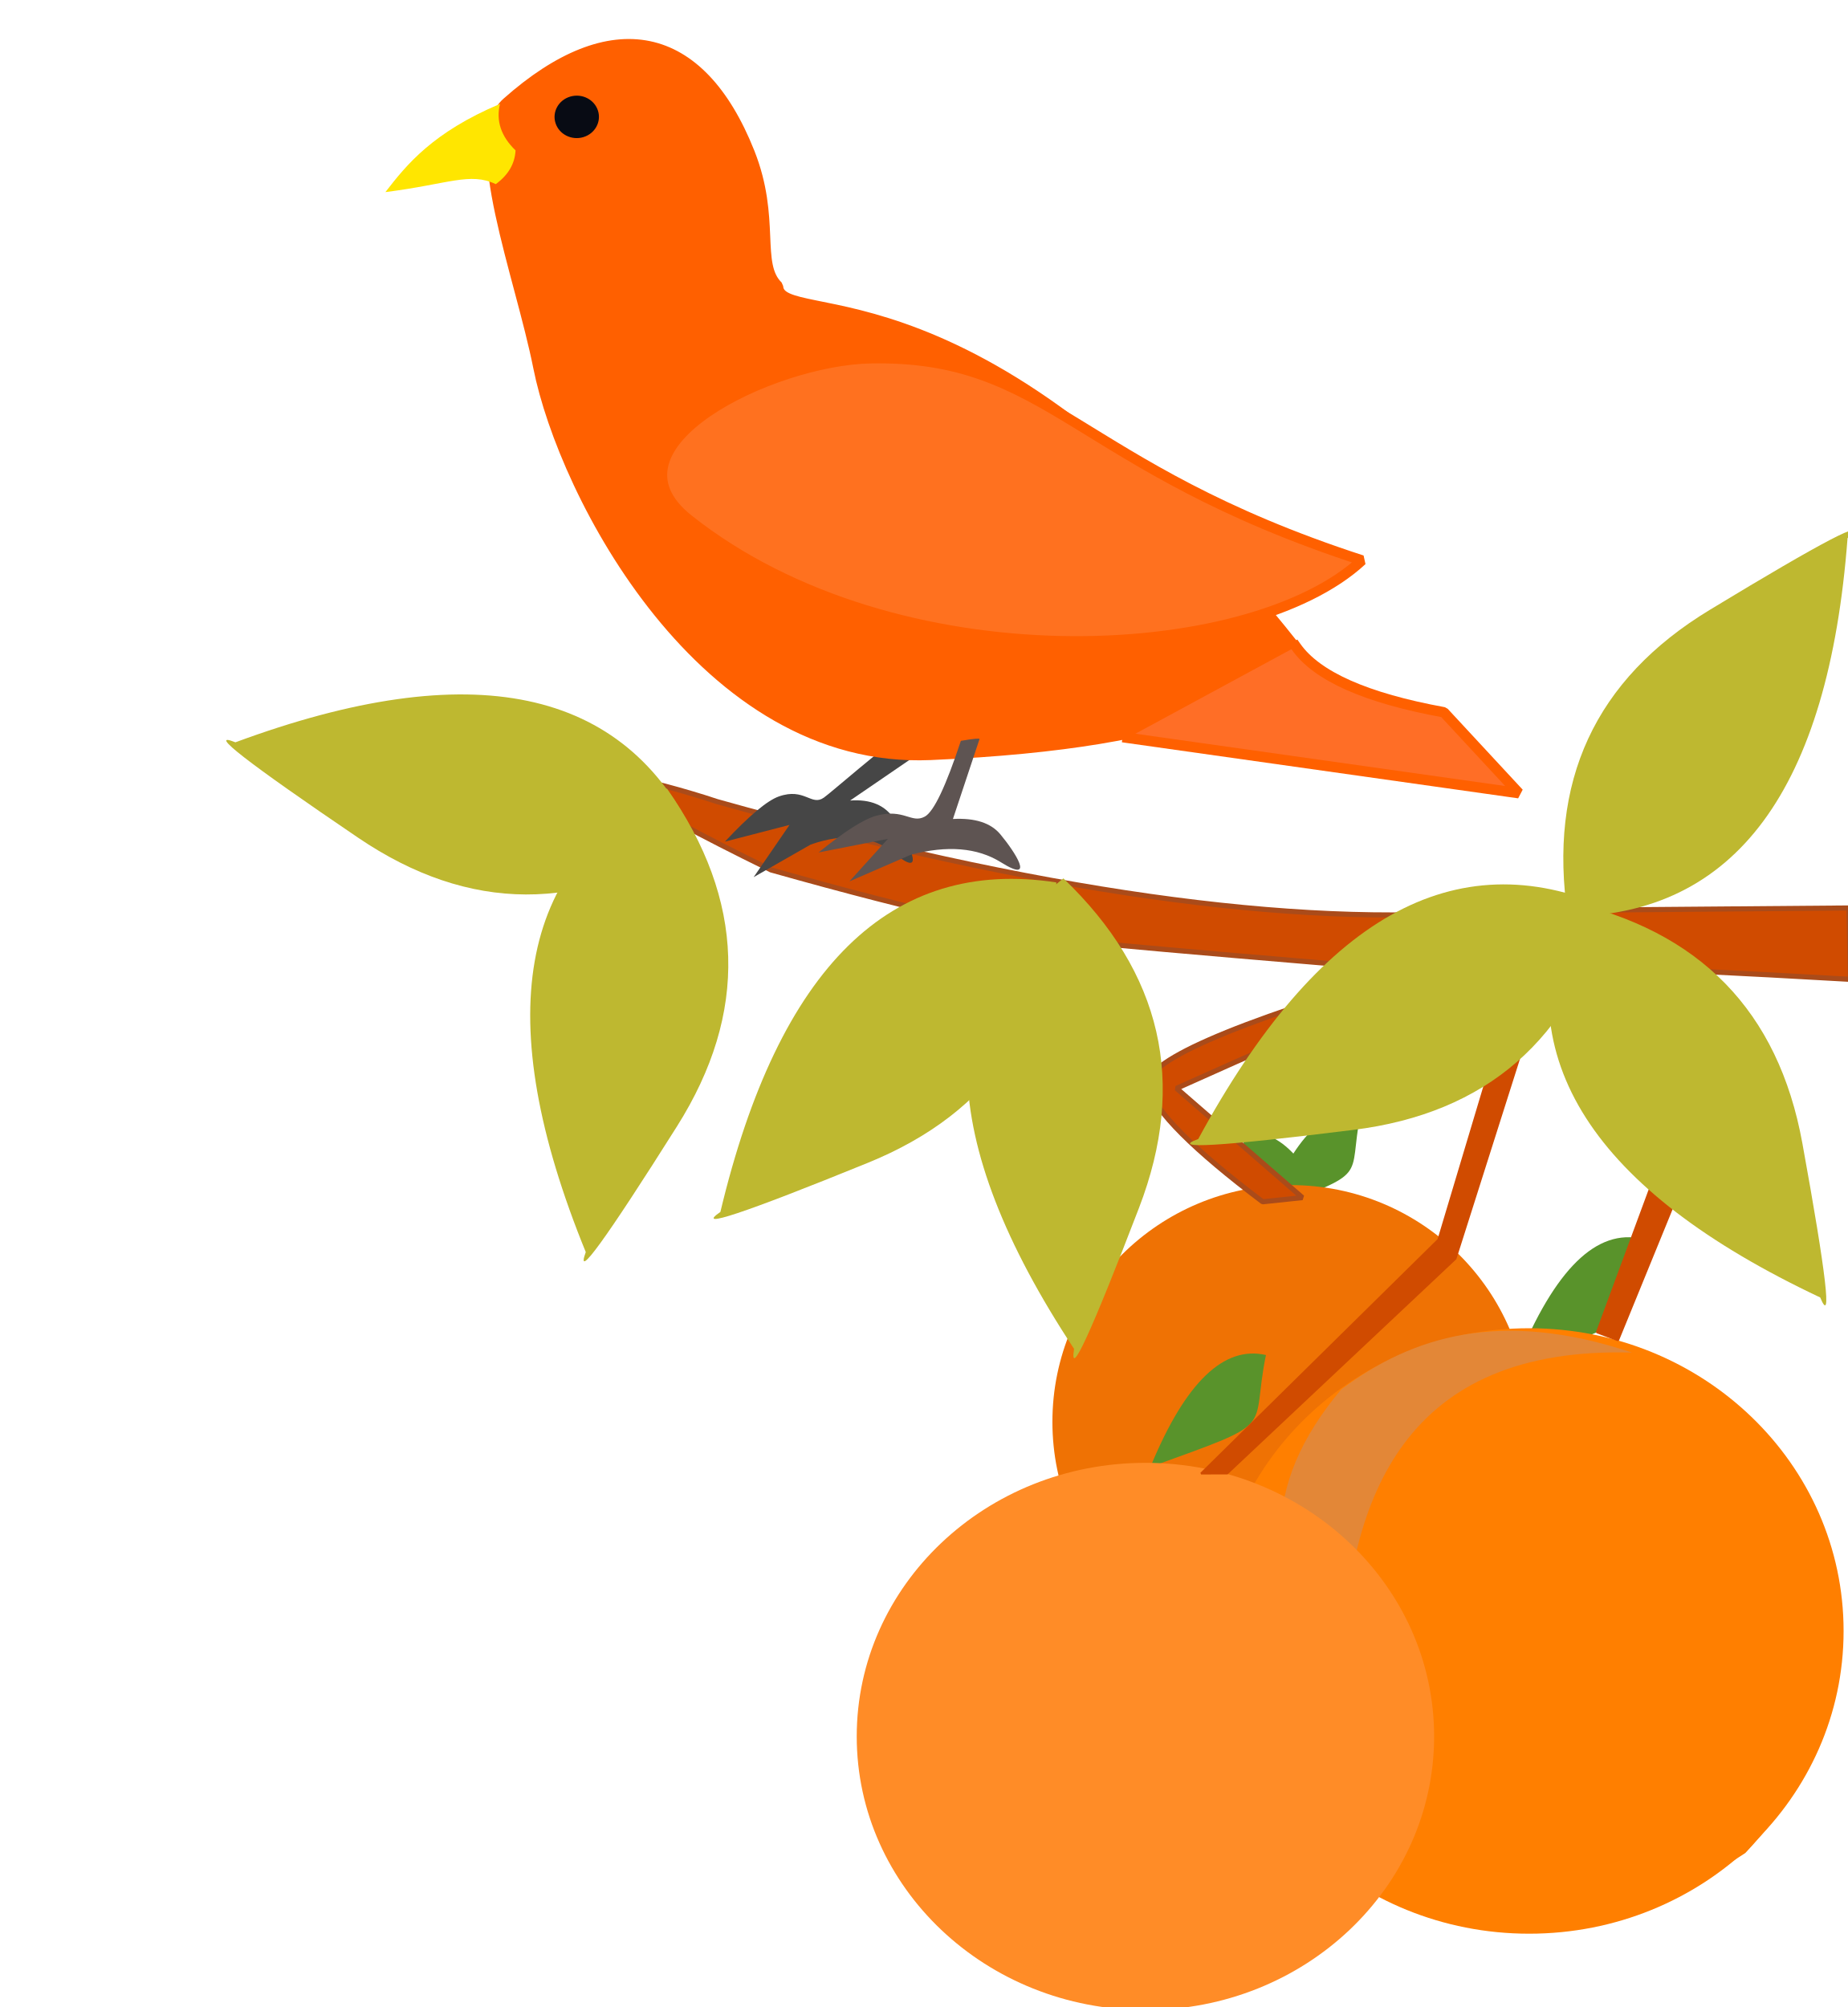
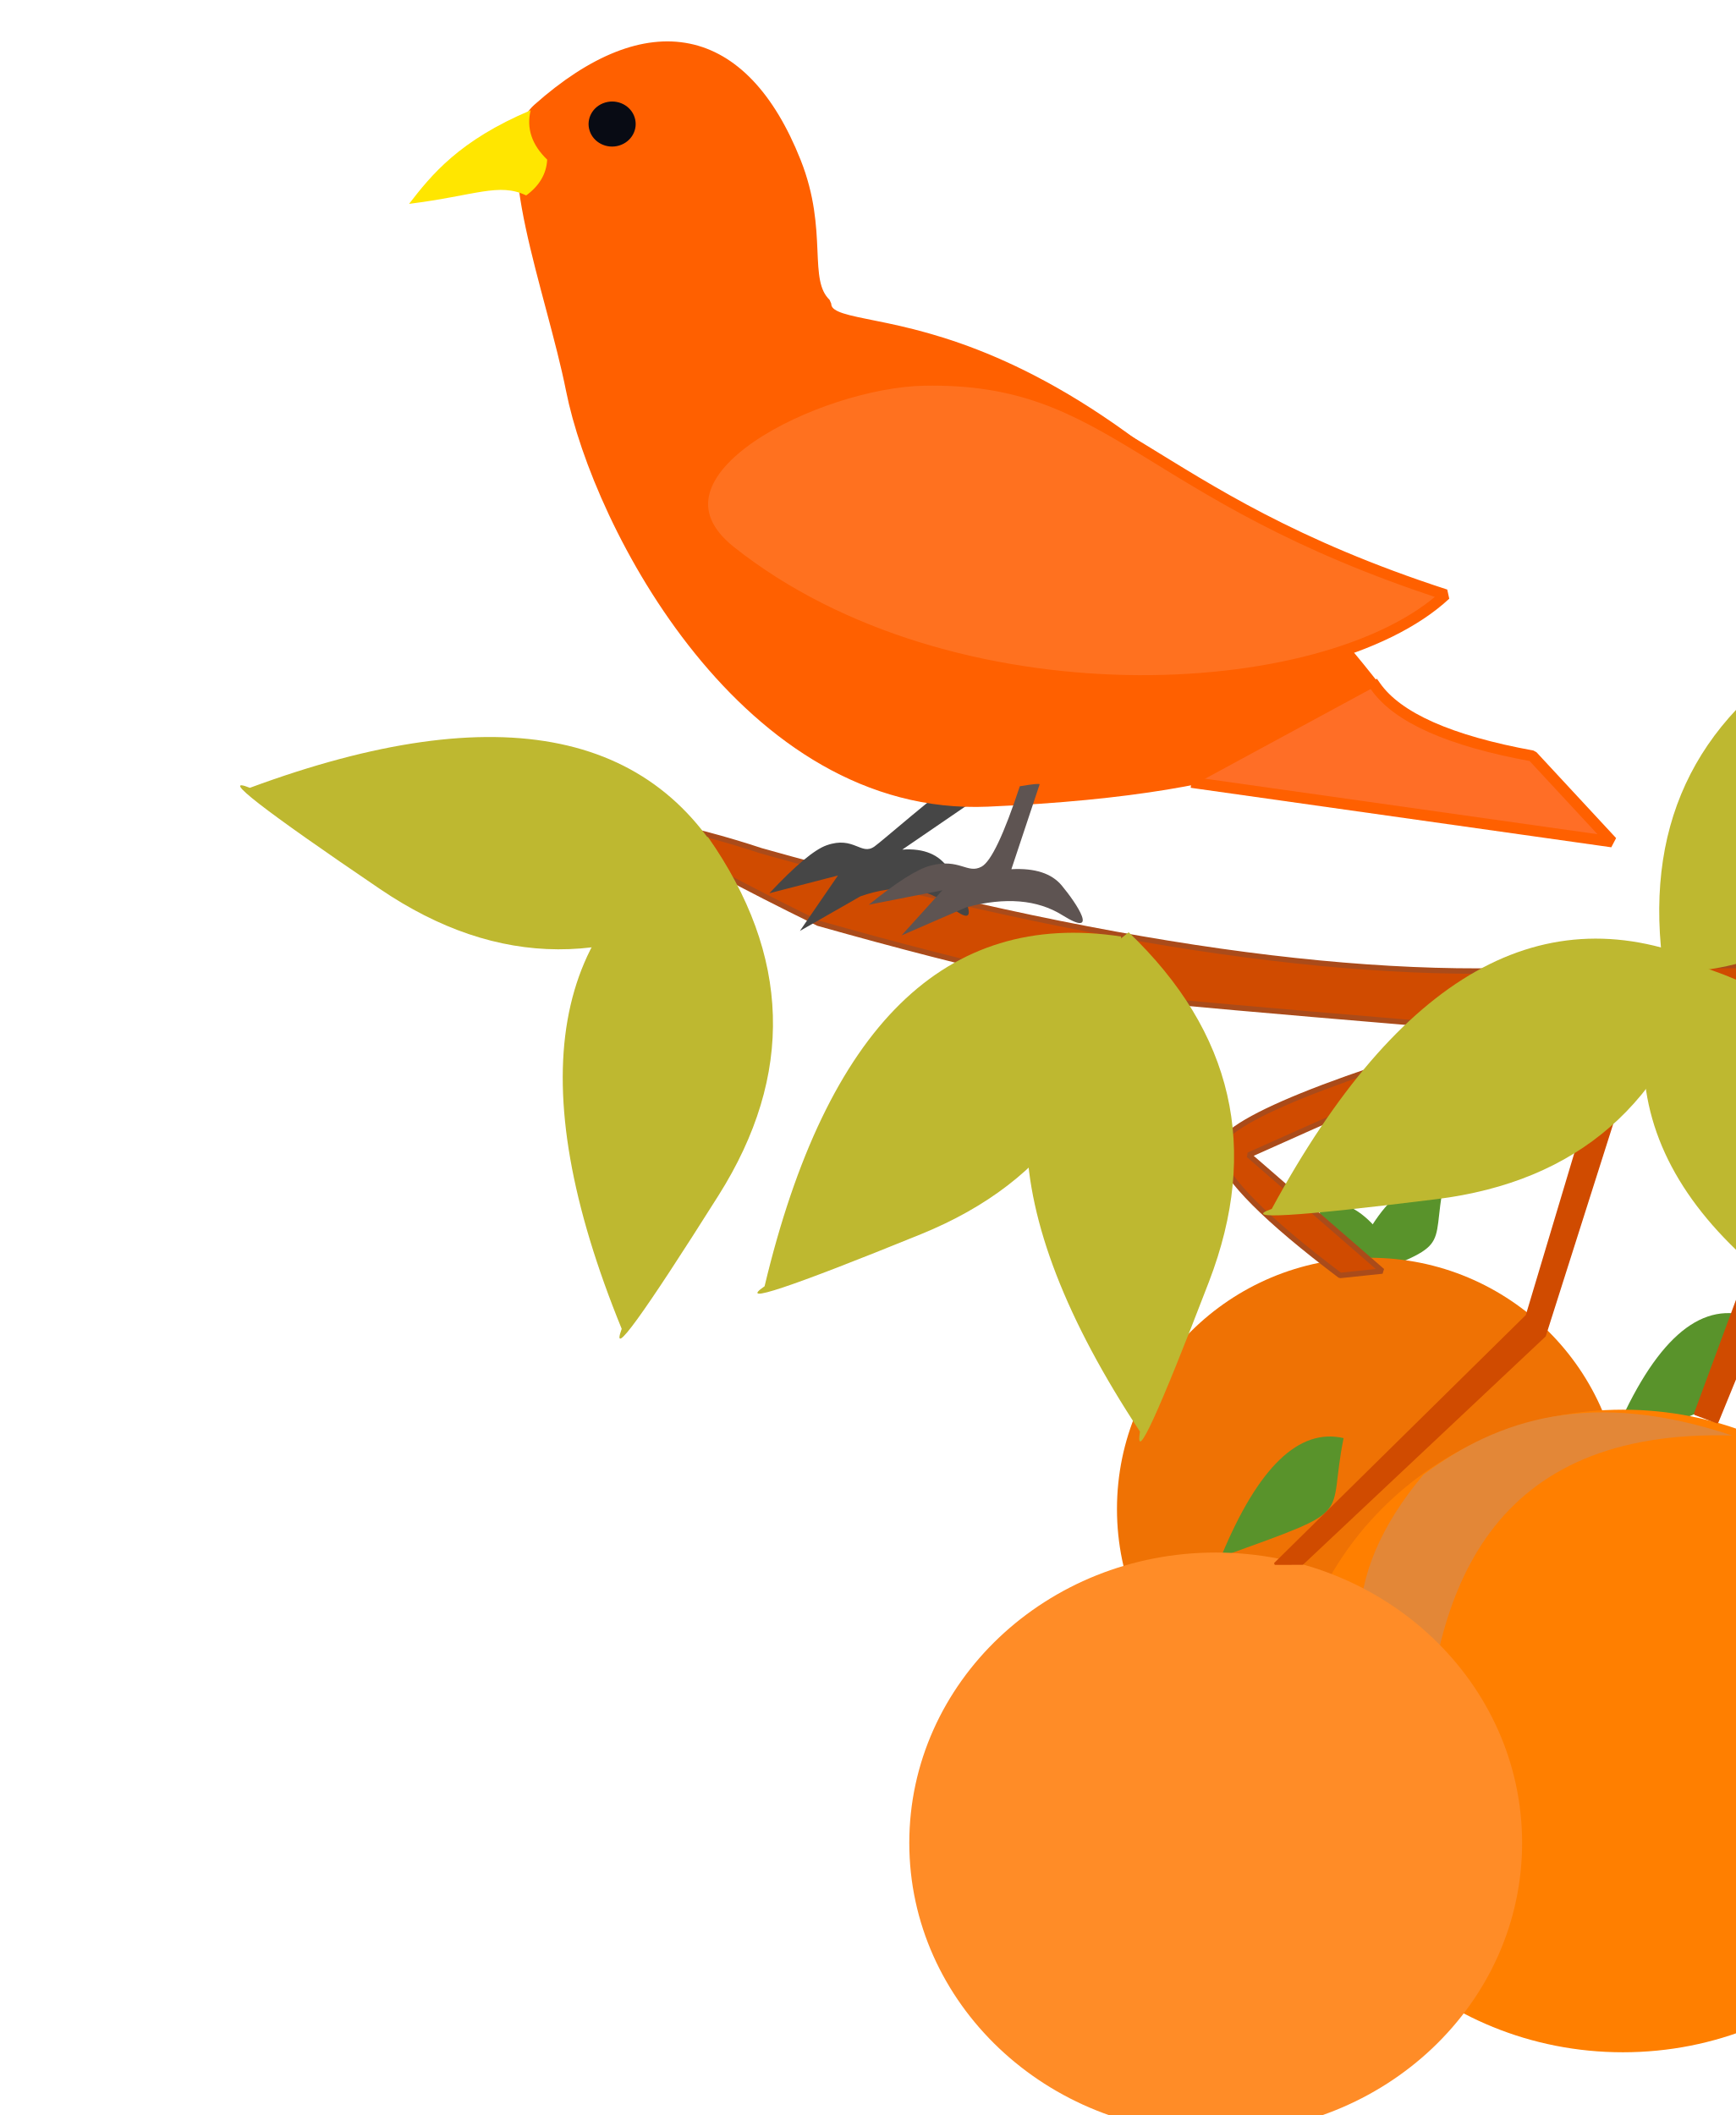
- <svg xmlns="http://www.w3.org/2000/svg" width="260.4pt" height="282.8pt" viewBox="0 0 260.4 282.8">
+ <svg xmlns="http://www.w3.org/2000/svg" width="230.4pt" height="280.8pt" viewBox="0 0 230.4 280.8">
  <defs />
  <g id="group0" transform="matrix(1 0 0 1 31.53043 6.215642)" fill="none">
    <g id="group01" transform="matrix(1 0 0 1 89.19154 150.5416)" fill="none">
      <path id="shape0" transform="matrix(-0.4614218 0 0 0.4852321 67.66524 2.880293)" fill="#59932b" fill-rule="evenodd" stroke="#000000" stroke-opacity="0" stroke-width="0" stroke-linecap="square" stroke-linejoin="bevel" d="M0 28.224C8.73 7.22 18.39 -2.061 28.98 0.382C24.957 20.024 32.589 16.688 0.54 28.282Z" />
      <path id="shape01" transform="matrix(0.4614218 0 0 0.4852321 57.61171 -2.54856331594056e-07)" fill="#59932b" fill-rule="evenodd" stroke="#000000" stroke-opacity="0" stroke-width="0" stroke-linecap="square" stroke-linejoin="bevel" d="M0 28.224C8.73 7.22 18.39 -2.061 28.98 0.382C24.957 20.024 32.589 16.688 0.54 28.282Z" />
      <ellipse id="shape1" transform="matrix(0.4614218 0 0 0.4852321 27.57324 10.22945)" rx="72.72" ry="68.76" cx="72.72" cy="68.76" fill="#ef7204" fill-rule="evenodd" stroke="#000000" stroke-opacity="0" stroke-width="0" stroke-linecap="square" stroke-linejoin="bevel" />
      <path id="shape2" transform="matrix(-0.4614218 0 0 0.4852321 58.265 13.99785)" fill="none" stroke="#000000" stroke-opacity="0" stroke-width="0" stroke-linecap="square" stroke-linejoin="bevel" d="M0 0C20.422 6.111 33.496 16.112 39.224 30.002" />
      <path id="shape011" transform="matrix(0.5594065 0 0 0.5606499 41.44984 33.96218)" fill="#59932b" fill-rule="evenodd" stroke="#000000" stroke-opacity="0" stroke-width="0" stroke-linecap="square" stroke-linejoin="bevel" d="M0 28.224C8.73 7.22 18.39 -2.061 28.98 0.382C24.957 20.024 32.589 16.688 0.54 28.282Z" />
      <path id="shape02" transform="matrix(0.6093496 0 0 0.6203754 93.06048 17.57631)" fill="#59932b" fill-rule="evenodd" stroke="#000000" stroke-opacity="0" stroke-width="0" stroke-linecap="square" stroke-linejoin="bevel" d="M0 28.224C8.73 7.22 18.39 -2.061 28.98 0.382C24.957 20.024 32.589 16.688 0.54 28.282Z" />
      <path id="shape11" transform="matrix(0.9999999 0 0 0.9999999 64.13354 53.73509)" fill="#fa7d00" fill-rule="evenodd" stroke="#000000" stroke-opacity="0" stroke-width="0" stroke-linecap="square" stroke-linejoin="bevel" d="M0 50.148C38.373 49.433 70.545 39.252 69.495 0C78.869 23.043 72.611 38.359 61.076 50.611C40.155 64.523 19.796 64.369 0 50.148Z" />
      <ellipse id="shape111" transform="matrix(0.6093496 0 0 0.6203754 50.43457 30.40023)" rx="72.72" ry="68.76" cx="72.72" cy="68.76" fill="#ff7f00" fill-rule="evenodd" stroke="#000000" stroke-opacity="0" stroke-width="0" stroke-linecap="square" stroke-linejoin="bevel" />
      <path id="shape03" transform="matrix(0.007035998 -0.9999751 -0.9999751 -0.007035998 108.9357 78.9944)" fill="#e38737" fill-rule="evenodd" stroke="#000000" stroke-opacity="0" stroke-width="0" stroke-linecap="square" stroke-linejoin="bevel" d="M0 40.569C24.938 39.991 45.847 31.754 45.164 0C51.256 18.642 47.19 31.032 39.693 40.943C26.096 52.199 12.866 52.074 0 40.569Z" />
      <ellipse id="shape21" transform="matrix(0.5594065 0 0 0.5606499 0 49.36656)" rx="72.72" ry="68.76" cx="72.72" cy="68.76" fill="#ff8c27" fill-rule="evenodd" stroke="#000000" stroke-opacity="0" stroke-width="0" stroke-linecap="square" stroke-linejoin="bevel" />
    </g>
    <g id="group01" transform="matrix(1 0 0 1 -1.59127989718399e-06 60.38703)" fill="none">
      <path id="shape011" transform="translate(55.51029, 43.0896)" fill="#d04b00" fill-rule="evenodd" stroke="#aa4b1a" stroke-width="0.72" stroke-linecap="square" stroke-linejoin="bevel" d="M21.599 12.883C42.933 18.909 58.64 22.391 68.719 23.329C78.799 24.267 93.263 25.509 112.112 27.057C86.207 34.595 73.75 40.068 74.739 43.477C75.728 46.886 81.108 52.276 90.88 59.647L96.48 59.058L78.745 43.663C102.392 33.028 116.163 27.351 120.056 26.632C123.949 25.912 141.829 26.47 173.694 28.305L173.499 18.248L122.74 18.662C95.292 21.055 59.045 15.92 13.998 3.257C12.805 2.825 -21.345 -8.183 21.599 12.883Z" />
      <path id="shape111" transform="translate(189.5055, 65.59562)" fill="#d04b00" fill-rule="evenodd" stroke="#d04b00" stroke-width="0.274" stroke-linecap="square" stroke-linejoin="bevel" d="M4.572 1.191L19.056 27.058L6.963 56.652L3.983 55.532L14.361 27.465L0.401 1.52C-0.769 -0.39 0.621 -0.5 4.572 1.191Z" />
      <path id="shape211" transform="translate(137.7149, 65.79055)" fill="#d04b00" fill-rule="evenodd" stroke="#d04b00" stroke-width="0.274" stroke-linecap="square" stroke-linejoin="bevel" d="M48.437 5.347L35.855 44.955L3.68 75.225L0 75.233L33.45 42.271L46.099 0.039C46.112 -0.29 46.891 1.479 48.437 5.347Z" />
      <path id="shape3" transform="matrix(-0.9877794 0.1558586 -0.1558586 -0.9877794 77.47943 106.9175)" fill="#beb830" fill-rule="evenodd" stroke="#000000" stroke-opacity="0" stroke-width="0" stroke-linecap="square" stroke-linejoin="bevel" d="M5.117 63.987C-3.327 46.723 -1.32 30.978 11.138 16.753C23.597 2.527 28.75 -2.639 26.599 1.255C34.722 35.802 27.562 56.713 5.117 63.987Z" />
      <path id="shape021" transform="matrix(-0.8937769 -0.4485118 0.4485118 -0.8937769 93.19009 117.2204)" fill="#beb830" fill-rule="evenodd" stroke="#000000" stroke-opacity="0" stroke-width="0" stroke-linecap="square" stroke-linejoin="bevel" d="M5.117 63.987C-3.327 46.723 -1.32 30.978 11.138 16.753C23.597 2.527 28.75 -2.639 26.599 1.255C34.722 35.802 27.562 56.713 5.117 63.987Z" />
      <path id="shape0111" transform="matrix(-0.9385069 0.3452604 -0.3452604 -0.9385069 145.2119 115.4549)" fill="#beb830" fill-rule="evenodd" stroke="#000000" stroke-opacity="0" stroke-width="0" stroke-linecap="square" stroke-linejoin="bevel" d="M5.117 63.987C-3.327 46.723 -1.32 30.978 11.138 16.753C23.597 2.527 28.75 -2.639 26.599 1.255C34.722 35.802 27.562 56.713 5.117 63.987Z" />
      <path id="shape021" transform="matrix(-0.1229295 -0.9924154 0.9924154 -0.1229295 3.667878 64.54416)" fill="#beb830" fill-rule="evenodd" stroke="#000000" stroke-opacity="0" stroke-width="0" stroke-linecap="square" stroke-linejoin="bevel" d="M5.117 63.987C-3.327 46.723 -1.32 30.978 11.138 16.753C23.597 2.527 28.75 -2.639 26.599 1.255C34.722 35.802 27.562 56.713 5.117 63.987Z" />
      <path id="shape031" transform="matrix(0.9533573 0.3018441 -0.3018441 0.9533573 203.8283 -2.02615069611056e-07)" fill="#beb830" fill-rule="evenodd" stroke="#000000" stroke-opacity="0" stroke-width="0" stroke-linecap="square" stroke-linejoin="bevel" d="M5.117 63.987C-3.327 46.723 -1.32 30.978 11.138 16.753C23.597 2.527 28.75 -2.639 26.599 1.255C34.722 35.802 27.562 56.713 5.117 63.987Z" />
      <path id="shape04" transform="matrix(-0.7468322 -0.6650125 0.6650125 -0.7468322 156.3401 112.5266)" fill="#beb830" fill-rule="evenodd" stroke="#000000" stroke-opacity="0" stroke-width="0" stroke-linecap="square" stroke-linejoin="bevel" d="M5.117 63.987C-3.327 46.723 -1.32 30.978 11.138 16.753C23.597 2.527 28.75 -2.639 26.599 1.255C34.722 35.802 27.562 56.713 5.117 63.987Z" />
      <path id="shape05" transform="matrix(-0.6221138 0.7829269 -0.7829269 -0.6221138 242.4837 96.17399)" fill="#beb830" fill-rule="evenodd" stroke="#000000" stroke-opacity="0" stroke-width="0" stroke-linecap="square" stroke-linejoin="bevel" d="M5.117 63.987C-3.327 46.723 -1.32 30.978 11.138 16.753C23.597 2.527 28.75 -2.639 26.599 1.255C34.722 35.802 27.562 56.713 5.117 63.987Z" />
    </g>
    <g id="group02" transform="matrix(1 0 0 1 20.66385 3.33332252466789e-06)" fill="none">
      <path id="shape031" transform="matrix(0.9999999 0 0 0.9999999 49.95226 95.54629)" fill="#464646" stroke="#000000" stroke-opacity="0" stroke-width="0" stroke-linecap="square" stroke-linejoin="bevel" d="M26.951 0.156C21.382 4.226 15.129 9.78 13.952 10.623C12.185 11.888 11.227 9.182 7.6 10.464C5.962 11.043 3.429 13.165 0 16.831L9.105 14.474L4.053 21.834L12.087 17.24C16.904 15.556 20.861 15.99 23.958 18.541C28.604 22.367 25.75 16.668 23.875 13.696C22.625 11.715 20.548 10.829 17.645 11.038L33.29 0.332C33.315 0.166 28.609 -0.213 26.951 0.156Z" />
      <path id="shape012" transform="matrix(0.9999999 0 0 0.9999999 17.11525 -6.66664527670946e-06)" fill="#ff6000" fill-rule="evenodd" stroke="#ff6000" stroke-width="1.44" stroke-linecap="square" stroke-linejoin="bevel" d="M40.327 34.108C40.519 40.378 68.9 28.956 113.229 85C110.273 90.749 99.938 98.516 61.81 100.163C29.778 101.546 10.108 63.408 6.551 45.556C3.933 32.419 -3.645 13.349 2.102 8.241C16.804 -4.827 29.347 -2.258 36.312 15.272C40.015 24.592 37.1 30.992 40.327 34.108Z" />
      <path id="shape12" transform="matrix(0.9999999 0 0 0.9999999 41.09937 44.26351)" fill="#ff711f" fill-rule="evenodd" stroke="#ff6000" stroke-width="1.44" stroke-linecap="square" stroke-linejoin="bevel" d="M3.712 22.721C32.995 45.947 82.723 43.27 98.627 28.479C58.016 15.281 54.758 -0.493 29.334 0.012C15.532 0.286 -9.443 12.288 3.712 22.721Z" />
      <path id="shape22" transform="matrix(0.9999999 0 0 0.9999999 106.715 84.90888)" fill="#ff6e26" fill-rule="evenodd" stroke="#ff6000" stroke-width="1.462" stroke-linecap="square" stroke-linejoin="bevel" d="M0 12.846L55.117 20.642L44.545 9.241C33.575 7.239 26.632 4.159 23.715 0" />
      <path id="shape31" transform="matrix(0.9470433 -0.3211056 0.3211056 0.9470433 0 14.61859)" fill="#ffe600" fill-rule="evenodd" stroke="#000000" stroke-opacity="0" stroke-width="0" stroke-linecap="square" stroke-linejoin="bevel" d="M19.278 0C9.01 0.747 4.065 3.884 0 6.582C8.779 8.372 12.203 7.707 15.089 10.514C17.168 9.861 18.556 8.659 19.254 6.907C17.953 4.382 17.961 2.08 19.278 0Z" />
      <path id="shape4" transform="matrix(0.9998961 -0.01441199 0.01441199 0.9998961 25.16226 6.586204)" d="M7.564 2.682C6.968 0.708 4.826 -0.425 2.78 0.15C0.734 0.725 -0.441 2.791 0.155 4.764C0.751 6.737 2.893 7.871 4.939 7.296C6.985 6.721 8.16 4.655 7.564 2.682Z" fill="#080b14" fill-rule="evenodd" stroke="#ff6000" stroke-width="1.462" stroke-linecap="square" stroke-linejoin="bevel" />
      <path id="shape5" transform="matrix(0.9999999 0 0 0.9999999 63.15299 97.86184)" fill="#5e5452" fill-rule="evenodd" stroke="#000000" stroke-opacity="0" stroke-width="0" stroke-linecap="square" stroke-linejoin="bevel" d="M20.049 0.311C17.925 6.741 16.232 10.299 14.969 10.986C13.073 12.015 12.046 9.812 8.154 10.856C6.397 11.327 3.679 13.055 0 16.039L9.768 14.12L4.348 20.113L12.968 16.372C18.136 15.002 22.381 15.355 25.704 17.431C30.688 20.546 27.627 15.907 25.615 13.487C24.273 11.874 22.046 11.153 18.931 11.323L22.677 0.063C22.703 -0.072 21.827 0.011 20.049 0.311Z" />
    </g>
  </g>
</svg>
